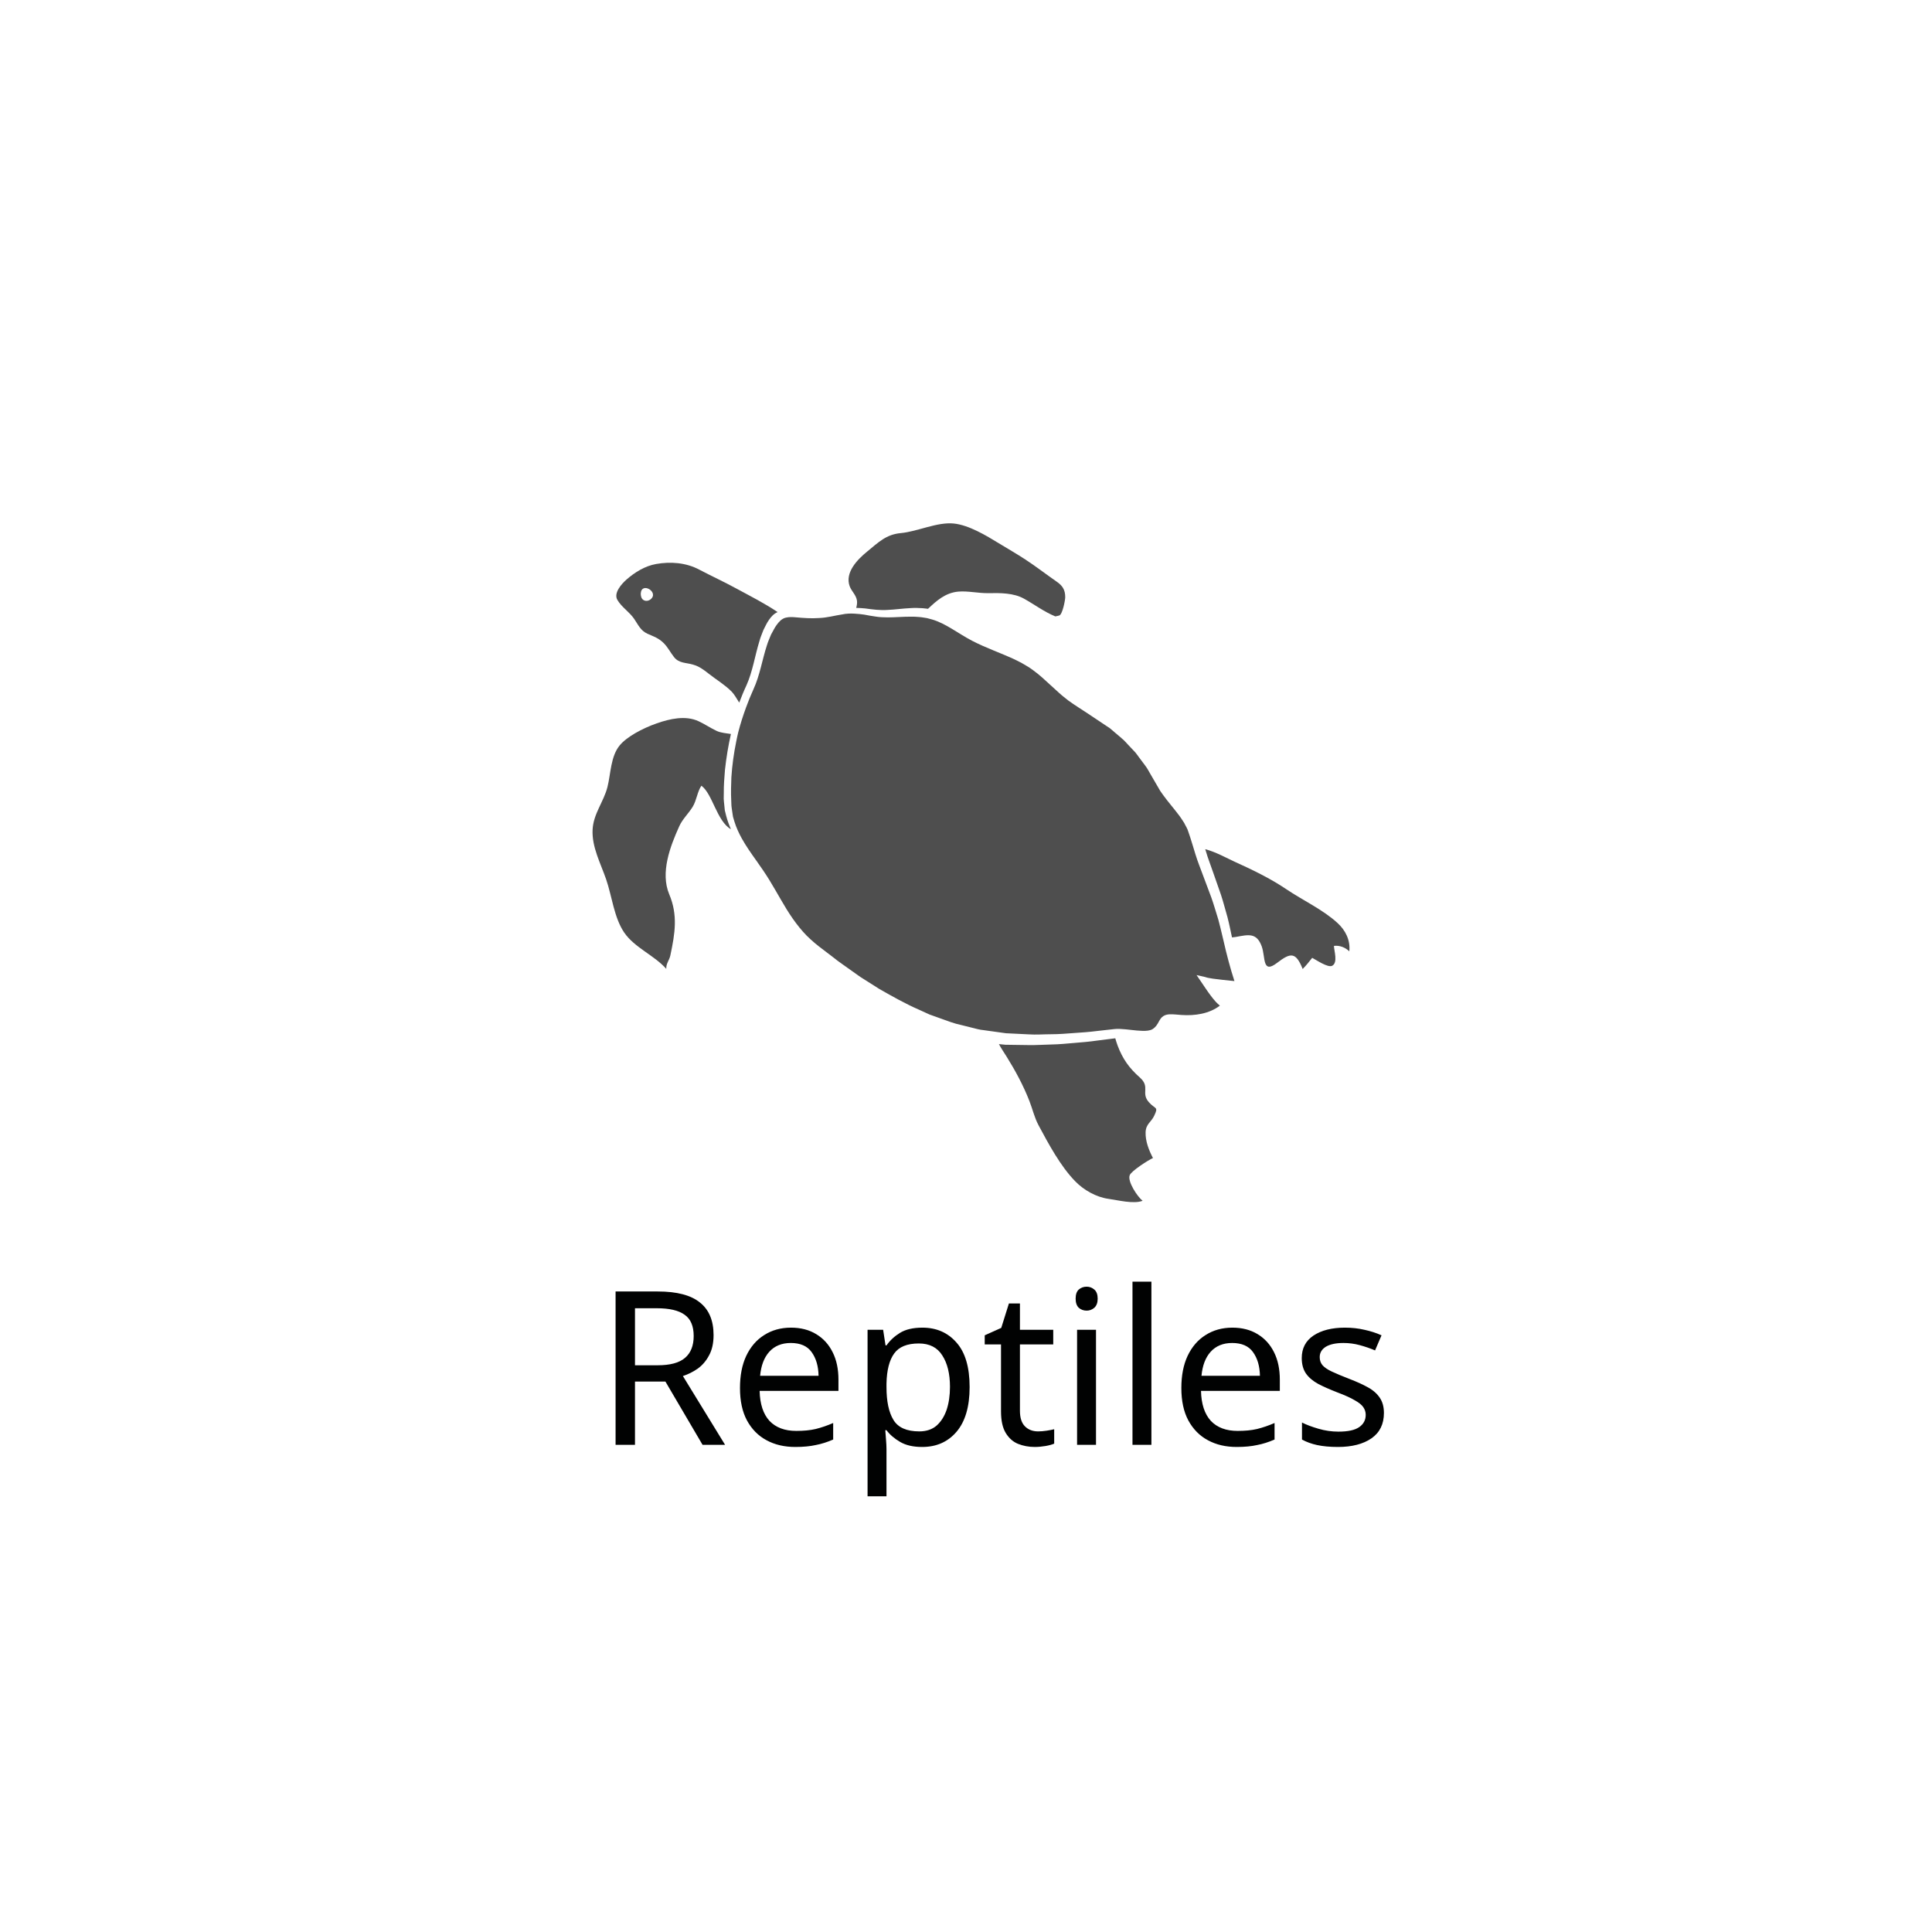
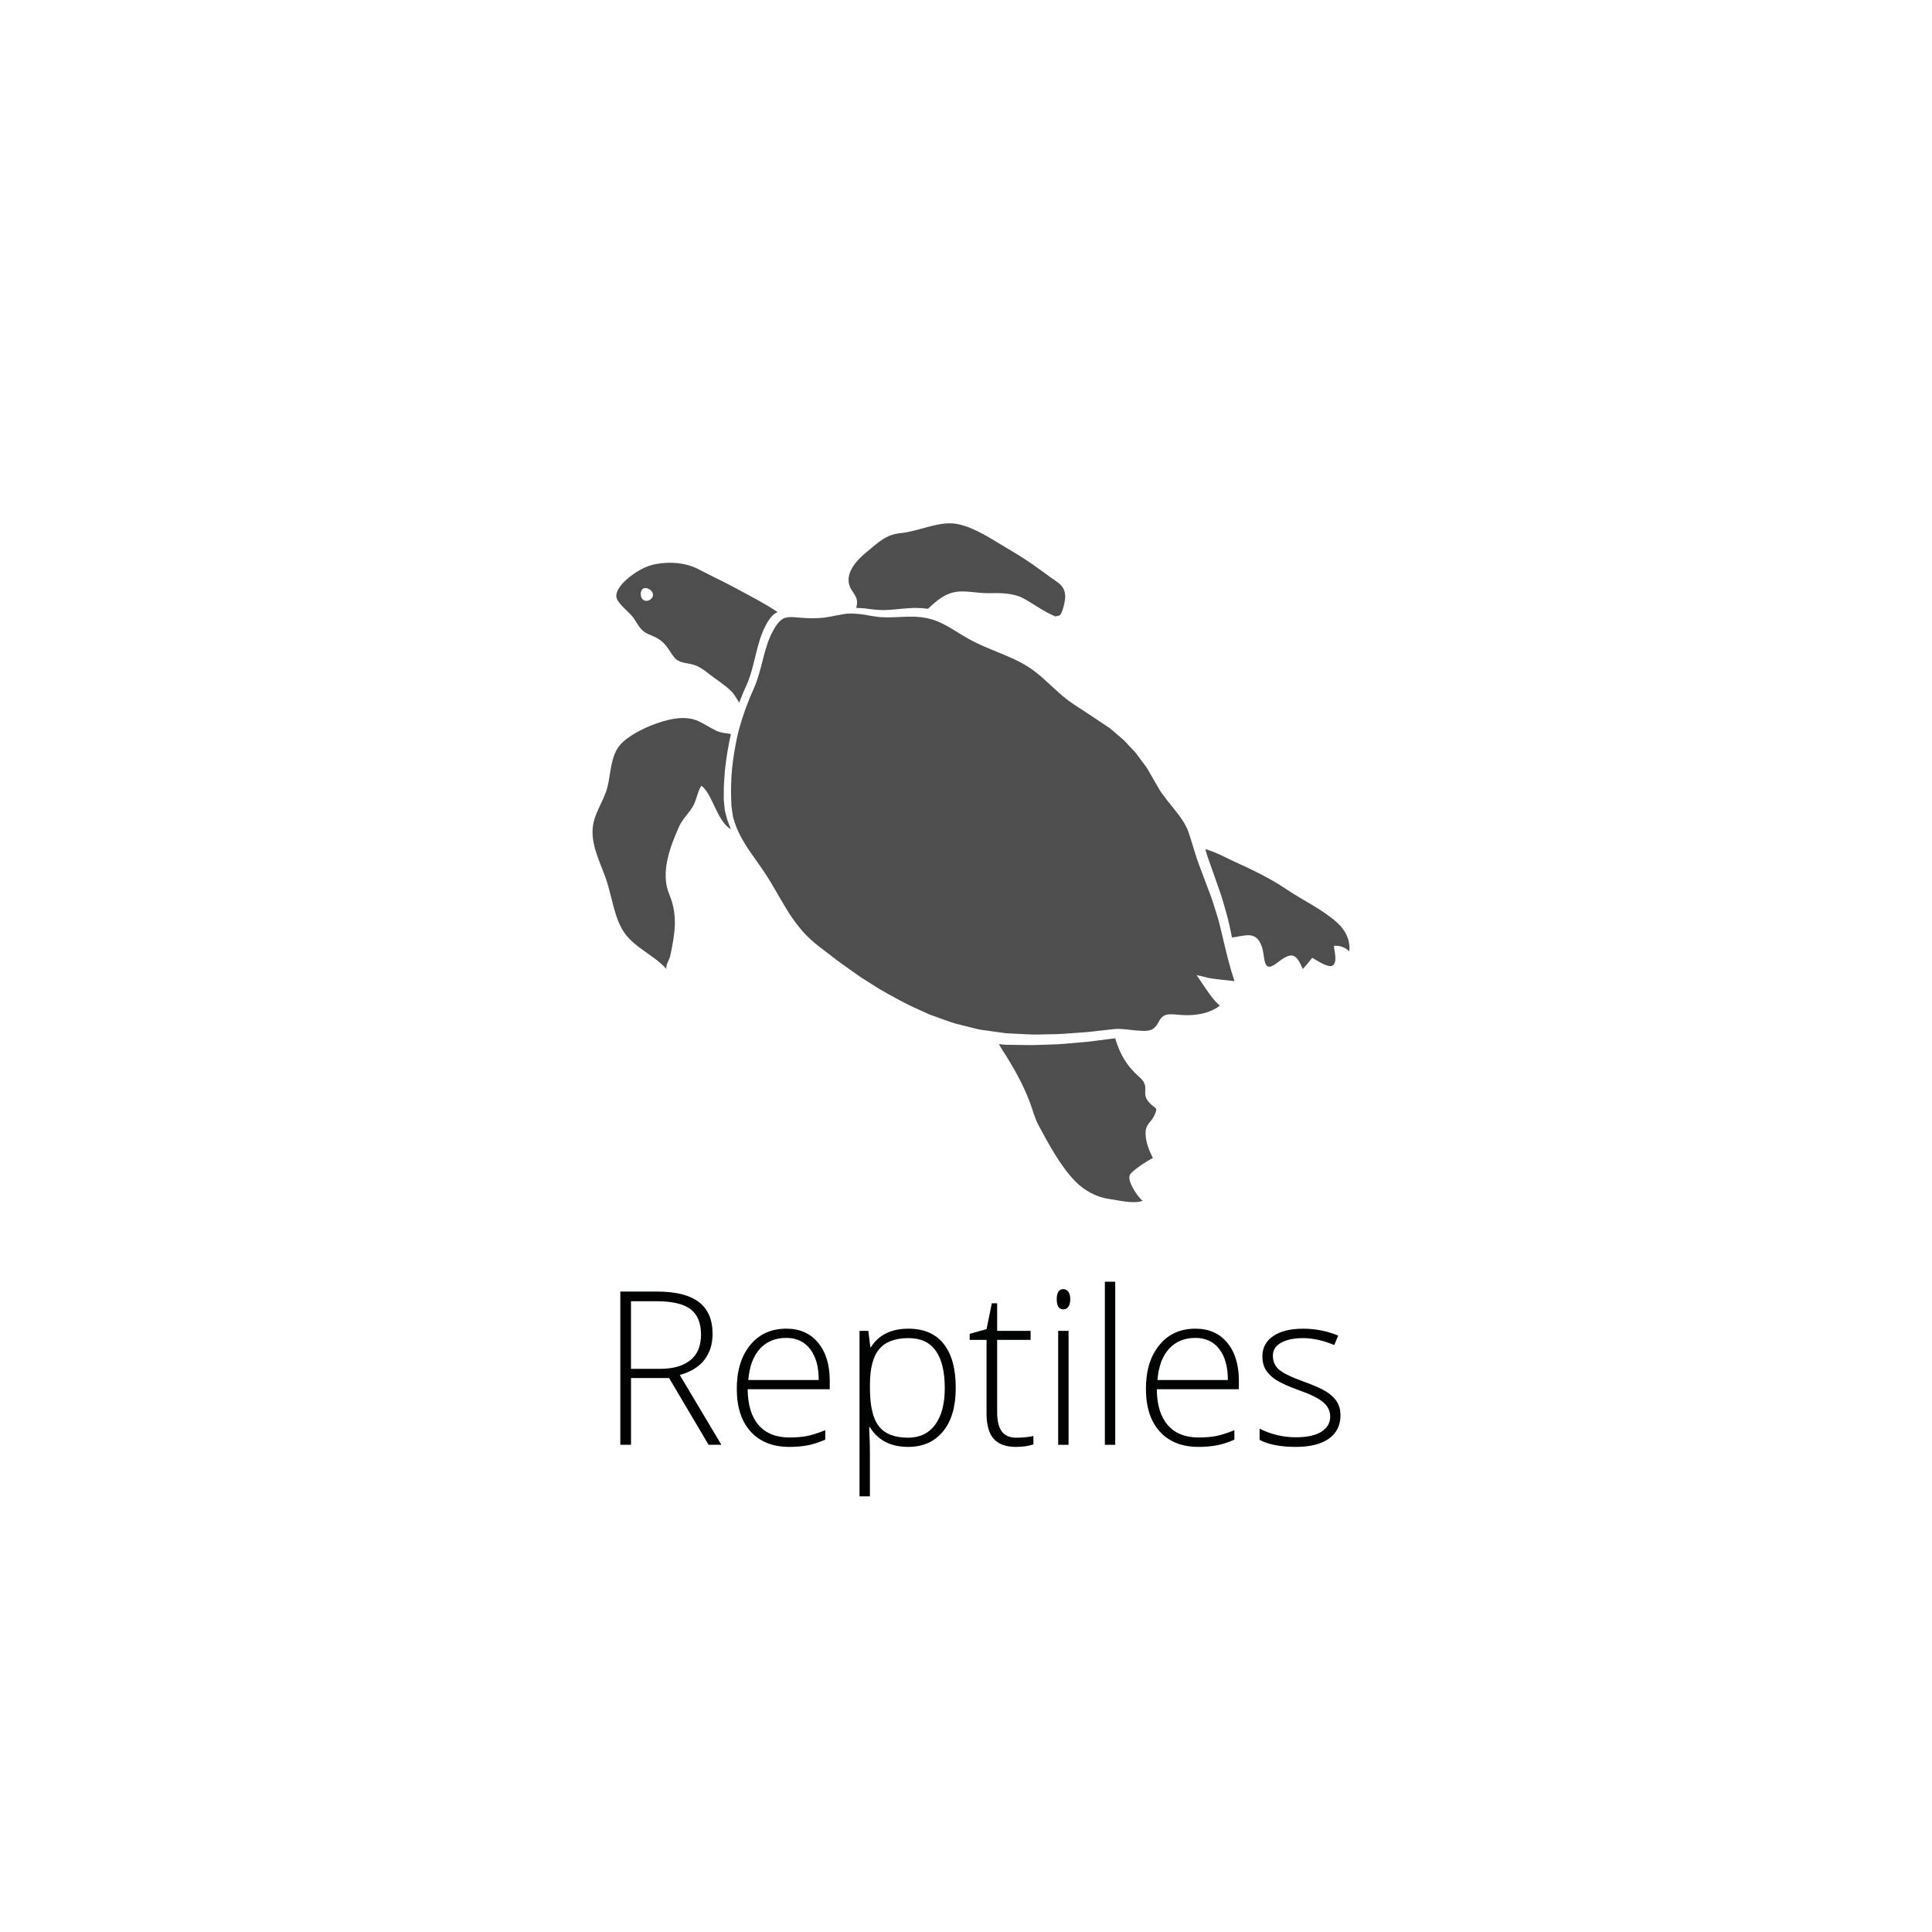
<svg xmlns="http://www.w3.org/2000/svg" version="1.1" id="Capa_1" x="0px" y="0px" width="126px" height="126px" viewBox="0 0 126 126" enable-background="new 0 0 126 126" xml:space="preserve">
  <g>
    <g>
      <g>
        <path fill="#4E4E4E" d="M47.27,52.844l-0.037-0.372c-0.012-0.127-0.029-0.236-0.035-0.383l0.006-0.375     c-0.006-0.502,0.037-1,0.076-1.499c0.086-0.791,0.213-1.572,0.389-2.346c-0.307-0.051-0.65-0.07-0.93-0.2     c-0.4-0.188-0.775-0.445-1.18-0.632c-0.842-0.394-1.873-0.163-2.732,0.14c-0.945,0.331-1.955,0.879-2.412,1.435     c-0.594,0.72-0.58,1.848-0.797,2.711c-0.244,0.969-0.922,1.746-0.971,2.794c-0.053,1.126,0.525,2.191,0.883,3.228     c0.381,1.102,0.516,2.503,1.182,3.478c0.67,0.979,1.953,1.476,2.74,2.363c-0.012-0.368,0.197-0.542,0.268-0.882     c0.303-1.433,0.498-2.624-0.074-3.98c-0.596-1.418,0.066-3.139,0.658-4.447c0.207-0.458,0.605-0.827,0.867-1.254     c0.264-0.427,0.305-0.996,0.572-1.38c0.725,0.521,1.004,2.309,1.926,2.838c-0.119-0.275-0.227-0.56-0.305-0.858L47.27,52.844z" />
        <path fill="#4E4E4E" d="M49.527,41.813c0.063-0.243,0.17-0.478,0.258-0.718c0.115-0.22,0.215-0.459,0.367-0.67     c0.137-0.201,0.316-0.403,0.563-0.506c-0.846-0.571-1.773-1.038-2.662-1.521c-0.799-0.437-1.643-0.825-2.451-1.249     c-0.861-0.458-1.869-0.534-2.818-0.365c-0.713,0.126-1.385,0.538-1.924,1.012c-0.33,0.291-0.859,0.883-0.594,1.332     c0.285,0.482,0.783,0.778,1.096,1.238c0.266,0.391,0.412,0.761,0.869,0.967c0.408,0.182,0.715,0.276,1.045,0.601     c0.283,0.278,0.439,0.612,0.682,0.919c0.322,0.409,0.758,0.354,1.217,0.485c0.424,0.121,0.701,0.327,1.043,0.597     c0.496,0.393,1.047,0.715,1.494,1.166c0.176,0.18,0.332,0.457,0.498,0.723c0.146-0.38,0.297-0.758,0.471-1.126     C49.09,43.784,49.229,42.779,49.527,41.813z M42.424,39.091c-0.182,0.144-0.443,0.128-0.566-0.068     c-0.049-0.077-0.076-0.245-0.068-0.333C41.85,37.923,43.008,38.628,42.424,39.091z" />
        <path fill="#4E4E4E" d="M57.883,39.778c0.484-0.019,0.982-0.096,1.502-0.119c0.248-0.019,0.549-0.01,0.799,0.007     c0.117,0.014,0.211,0.02,0.34,0.038c0.568-0.539,1.143-1.051,1.988-1.122c0.611-0.051,1.309,0.113,1.949,0.102     c0.766-0.015,1.639-0.02,2.318,0.358c0.682,0.378,1.313,0.859,2.047,1.158c0.037-0.002,0.246-0.056,0.258-0.059     c0.211-0.073,0.387-1.001,0.387-1.195c0-0.473-0.172-0.745-0.547-1.005c-0.689-0.477-1.367-1.005-2.08-1.47     c-0.561-0.366-1.135-0.693-1.703-1.04c-0.828-0.507-1.951-1.187-2.941-1.289c-1.088-0.109-2.354,0.523-3.453,0.625     c-0.955,0.088-1.453,0.598-2.193,1.204c-0.639,0.521-1.469,1.368-1.139,2.266c0.121,0.322,0.412,0.563,0.471,0.913     c0.027,0.159-0.002,0.325-0.045,0.496c0.195,0.004,0.391,0.015,0.58,0.034C56.93,39.751,57.396,39.811,57.883,39.778z" />
        <path fill="#4E4E4E" d="M71.549,67.864c-0.492,0.072-0.988,0.114-1.486,0.154c-0.496,0.044-0.992,0.092-1.494,0.101     c-0.498,0.009-1.002,0.049-1.5,0.038l-1.496-0.021l-0.426-0.042c0.148,0.28,0.34,0.556,0.502,0.817     c0.572,0.92,1.096,1.888,1.488,2.899c0.207,0.531,0.324,1.071,0.594,1.576c0.65,1.212,1.426,2.664,2.391,3.654     c0.564,0.579,1.371,1.035,2.172,1.146c0.615,0.085,1.639,0.353,2.223,0.127c-0.34-0.271-1-1.265-0.84-1.669     c0.113-0.284,1.203-0.979,1.516-1.121c-0.268-0.512-0.498-1.1-0.48-1.68c0.02-0.548,0.363-0.653,0.561-1.077     c0.293-0.621,0.076-0.4-0.352-0.889c-0.533-0.607,0.117-0.985-0.588-1.609c-0.699-0.616-1.123-1.221-1.445-2.077     c-0.064-0.173-0.111-0.33-0.154-0.476c-0.145,0.016-0.293,0.039-0.441,0.055L71.549,67.864z" />
        <path fill="#4E4E4E" d="M87.229,60.195c-0.961-0.88-2.258-1.473-3.34-2.204c-1.068-0.721-2.232-1.276-3.4-1.806     c-0.455-0.207-1.197-0.624-1.887-0.804l0.037,0.117c0.133,0.474,0.326,0.939,0.484,1.413l0.504,1.442     c0.16,0.481,0.279,0.966,0.422,1.45c0.119,0.457,0.203,0.891,0.299,1.333c0.082-0.005,0.164-0.017,0.246-0.03     c0.832-0.153,1.361-0.293,1.693,0.616c0.256,0.711,0.018,1.83,1.006,1.07c0.885-0.68,1.219-0.709,1.664,0.403     c0.223-0.222,0.43-0.485,0.621-0.727c0.258,0.132,1.018,0.658,1.299,0.519c0.396-0.199,0.123-0.995,0.119-1.298     c0.359-0.048,0.74,0.096,1.002,0.354C88.076,61.32,87.75,60.67,87.229,60.195z" />
        <path fill="#4E4E4E" d="M79.811,61.421c-0.027-0.114-0.055-0.228-0.082-0.345c-0.09-0.374-0.176-0.75-0.273-1.102     c-0.152-0.479-0.287-0.966-0.453-1.432l-0.523-1.394c-0.172-0.476-0.367-0.94-0.516-1.431l-0.125-0.411l-0.1-0.325l-0.115-0.368     l-0.111-0.33c-0.072-0.262-0.191-0.413-0.285-0.616c-0.131-0.194-0.248-0.394-0.404-0.583c-0.289-0.387-0.627-0.765-0.936-1.192     c-0.076-0.107-0.156-0.212-0.229-0.324l-0.205-0.353l-0.373-0.641c-0.131-0.214-0.242-0.451-0.389-0.638l-0.426-0.569     c-0.072-0.095-0.137-0.195-0.213-0.286l-0.25-0.265l-0.494-0.527c-0.178-0.167-0.367-0.316-0.549-0.474l-0.273-0.234     c-0.041-0.034-0.104-0.091-0.127-0.104l-0.158-0.104l-1.254-0.837c-0.428-0.284-0.84-0.536-1.277-0.851     c-0.197-0.161-0.393-0.305-0.588-0.484l-0.572-0.521c-0.367-0.34-0.729-0.677-1.107-0.95c-0.102-0.071-0.205-0.153-0.303-0.214     l-0.299-0.177c-0.191-0.121-0.422-0.224-0.633-0.334c-0.883-0.411-1.836-0.733-2.77-1.215c-0.934-0.487-1.703-1.123-2.602-1.387     l-0.336-0.09l-0.355-0.057c-0.061-0.006-0.113-0.01-0.168-0.016c-0.176-0.016-0.346-0.026-0.539-0.022     c-0.486-0.003-0.986,0.046-1.506,0.046c-0.26-0.005-0.521-0.008-0.785-0.053c-0.27-0.033-0.494-0.082-0.748-0.127     c-0.209-0.029-0.418-0.053-0.625-0.063c-0.271-0.016-0.541-0.009-0.813,0.051c-0.49,0.073-0.971,0.214-1.5,0.234     c-0.514,0.038-1.021-0.001-1.527-0.046c-0.213-0.019-0.42-0.028-0.613,0.015c-0.031,0.006-0.063,0.012-0.092,0.023     c-0.217,0.071-0.387,0.249-0.529,0.445c-0.148,0.194-0.248,0.425-0.375,0.643c-0.09,0.229-0.197,0.451-0.268,0.692     c-0.311,0.948-0.457,1.959-0.883,2.883c-0.178,0.389-0.336,0.785-0.482,1.184c-0.195,0.532-0.367,1.068-0.508,1.616     c-0.047,0.197-0.092,0.395-0.129,0.594c-0.158,0.773-0.268,1.553-0.318,2.34c-0.016,0.492-0.037,0.987-0.01,1.479l0.014,0.371     c0.008,0.101,0.031,0.238,0.047,0.356l0.055,0.369l0.102,0.339c0.117,0.375,0.283,0.732,0.475,1.079     c0.279,0.499,0.613,0.975,0.953,1.45c0.289,0.406,0.576,0.822,0.842,1.254c0.256,0.422,0.508,0.86,0.756,1.288     c0.49,0.857,1.02,1.67,1.684,2.347c0.34,0.338,0.693,0.629,1.102,0.933l0.592,0.452c0.193,0.155,0.391,0.306,0.592,0.445     l1.199,0.851l1.244,0.789c0.852,0.484,1.705,0.97,2.605,1.36c0.223,0.1,0.445,0.208,0.67,0.306l0.689,0.247     c0.463,0.164,0.918,0.347,1.398,0.444l0.713,0.178c0.24,0.061,0.475,0.129,0.721,0.15l0.82,0.114l0.639,0.089l1.482,0.073     c0.496,0.034,0.984-0.007,1.48-0.008c0.492,0,0.986-0.04,1.482-0.078c0.49-0.032,0.986-0.067,1.479-0.13l0.74-0.083     c0.131-0.011,0.264-0.03,0.4-0.044c0.115-0.011,0.234-0.019,0.359-0.012c0.51,0.02,1,0.114,1.484,0.127     c0.236,0.008,0.488-0.013,0.648-0.105c0.211-0.13,0.311-0.288,0.434-0.52c0.061-0.108,0.139-0.244,0.273-0.333     c0.135-0.09,0.285-0.114,0.42-0.122c0.281-0.01,0.514,0.032,0.766,0.044c0.887,0.063,1.826-0.082,2.51-0.609     c-0.092-0.078-0.18-0.157-0.26-0.243c-0.127-0.141-0.244-0.284-0.355-0.435c-0.223-0.297-0.42-0.606-0.621-0.897l-0.285-0.419     l0.566,0.129c0.012,0.003,0.021,0.007,0.031,0.011l0.059,0.017c0.037,0.014,0.088,0.022,0.131,0.031     c0.094,0.018,0.189,0.035,0.285,0.048c0.193,0.028,0.391,0.052,0.588,0.072l0.594,0.063l0.217,0.021     C80.232,63.134,80.004,62.274,79.811,61.421z" />
      </g>
    </g>
-     <text transform="matrix(1 0 0 1 38.7871 94.2266)" fill="#010202" font-family="'OpenSans-Light'" font-size="14">Reptiles</text>
+     <g>
+       <path fill="#010202" d="M41.153,89.872v4.354h-0.697v-9.994h2.379c1.239,0,2.155,0.229,2.748,0.688s0.889,1.146,0.889,2.067    c0,0.67-0.177,1.235-0.53,1.695c-0.353,0.46-0.89,0.791-1.609,0.991l2.714,4.553h-0.834l-2.577-4.354H41.153z M41.153,89.271    h1.907c0.843,0,1.497-0.188,1.962-0.563s0.697-0.932,0.697-1.665c0-0.761-0.228-1.314-0.684-1.661s-1.198-0.52-2.229-0.52h-1.654    V89.271z" />
+       <path fill="#010202" d="M51.482,94.363c-1.08,0-1.922-0.333-2.526-0.998c-0.604-0.665-0.905-1.598-0.905-2.796    c0-1.185,0.292-2.134,0.875-2.847c0.583-0.714,1.369-1.07,2.358-1.07c0.875,0,1.565,0.306,2.071,0.916s0.759,1.44,0.759,2.488    v0.547h-5.353c0.009,1.021,0.247,1.8,0.714,2.338c0.468,0.538,1.137,0.807,2.007,0.807c0.424,0,0.796-0.029,1.117-0.089    s0.729-0.187,1.221-0.383v0.615c-0.419,0.183-0.807,0.307-1.162,0.372C52.303,94.33,51.911,94.363,51.482,94.363z M51.284,87.254    c-0.716,0-1.29,0.236-1.723,0.708s-0.686,1.151-0.759,2.04h4.594c0-0.861-0.187-1.534-0.561-2.02S51.945,87.254,51.284,87.254z" />
+       <path fill="#010202" d="M59.235,94.363c-1.144,0-1.978-0.429-2.502-1.285h-0.048l0.021,0.574c0.019,0.337,0.027,0.706,0.027,1.107    v2.83h-0.677V86.796h0.574l0.13,1.06h0.041c0.511-0.802,1.326-1.203,2.447-1.203c1.003,0,1.767,0.329,2.293,0.988    c0.526,0.658,0.79,1.616,0.79,2.874c0,1.222-0.277,2.168-0.831,2.841C60.947,94.027,60.192,94.363,59.235,94.363z M59.222,93.762    c0.761,0,1.35-0.282,1.767-0.848s0.626-1.355,0.626-2.372c0-2.183-0.788-3.274-2.365-3.274c-0.866,0-1.502,0.238-1.907,0.715    c-0.405,0.476-0.608,1.252-0.608,2.327v0.219c0,1.162,0.194,1.991,0.584,2.488S58.342,93.762,59.222,93.762z" />
+       <path fill="#010202" d="M66.275,93.762c0.429,0,0.802-0.036,1.121-0.109v0.547c-0.328,0.109-0.706,0.164-1.135,0.164    c-0.656,0-1.141-0.176-1.453-0.526c-0.312-0.351-0.468-0.902-0.468-1.654v-4.799H63.24v-0.396l1.101-0.308l0.342-1.682h0.349    v1.798h2.181v0.588h-2.181v4.703c0,0.569,0.101,0.991,0.301,1.265S65.847,93.762,66.275,93.762z" />
+       <path fill="#010202" d="M68.917,84.731c0-0.438,0.144-0.656,0.431-0.656c0.142,0,0.252,0.057,0.331,0.171    c0.08,0.114,0.12,0.275,0.12,0.485c0,0.205-0.04,0.367-0.12,0.485c-0.079,0.118-0.189,0.178-0.331,0.178    C69.061,85.395,68.917,85.174,68.917,84.731z M69.689,94.227h-0.677v-7.431h0.677V94.227z" />
+       <path fill="#010202" d="M72.733,94.227h-0.677V83.59h0.677V94.227z" />
+       <path fill="#010202" d="M78.165,94.363c-1.08,0-1.922-0.333-2.526-0.998c-0.604-0.665-0.905-1.598-0.905-2.796    c0-1.185,0.292-2.134,0.875-2.847c0.583-0.714,1.369-1.07,2.358-1.07c0.875,0,1.565,0.306,2.071,0.916s0.759,1.44,0.759,2.488    v0.547h-5.353c0.009,1.021,0.247,1.8,0.714,2.338c0.468,0.538,1.137,0.807,2.007,0.807c0.424,0,0.796-0.029,1.117-0.089    s0.729-0.187,1.221-0.383v0.615c-0.419,0.183-0.807,0.307-1.162,0.372C78.985,94.33,78.594,94.363,78.165,94.363z M77.967,87.254    c-0.716,0-1.29,0.236-1.723,0.708s-0.686,1.151-0.759,2.04h4.594c0-0.861-0.187-1.534-0.561-2.02S78.628,87.254,77.967,87.254z" />
+       <path fill="#010202" d="M87.423,92.292c0,0.665-0.253,1.177-0.759,1.535c-0.506,0.357-1.224,0.536-2.153,0.536    c-0.993,0-1.782-0.152-2.365-0.458v-0.731c0.747,0.374,1.536,0.561,2.365,0.561c0.733,0,1.291-0.122,1.671-0.365    c0.381-0.244,0.571-0.569,0.571-0.975c0-0.374-0.151-0.688-0.455-0.943c-0.303-0.255-0.801-0.506-1.493-0.752    c-0.743-0.269-1.265-0.5-1.565-0.693c-0.301-0.194-0.527-0.413-0.681-0.656c-0.152-0.244-0.229-0.542-0.229-0.893    c0-0.556,0.233-0.996,0.7-1.319c0.468-0.323,1.12-0.485,1.959-0.485c0.802,0,1.563,0.15,2.283,0.451l-0.253,0.615    c-0.729-0.301-1.406-0.451-2.03-0.451c-0.606,0-1.087,0.101-1.442,0.301s-0.533,0.479-0.533,0.834c0,0.388,0.138,0.697,0.413,0.93    c0.276,0.232,0.815,0.492,1.617,0.779c0.67,0.241,1.157,0.459,1.463,0.653c0.306,0.193,0.534,0.413,0.687,0.659    C87.347,91.67,87.423,91.959,87.423,92.292z" />
+     </g>
  </g>
  <g id="Grabar_-_Gris_1_">
</g>
  <g id="Grabar_-_Gris">
</g>
</svg>
